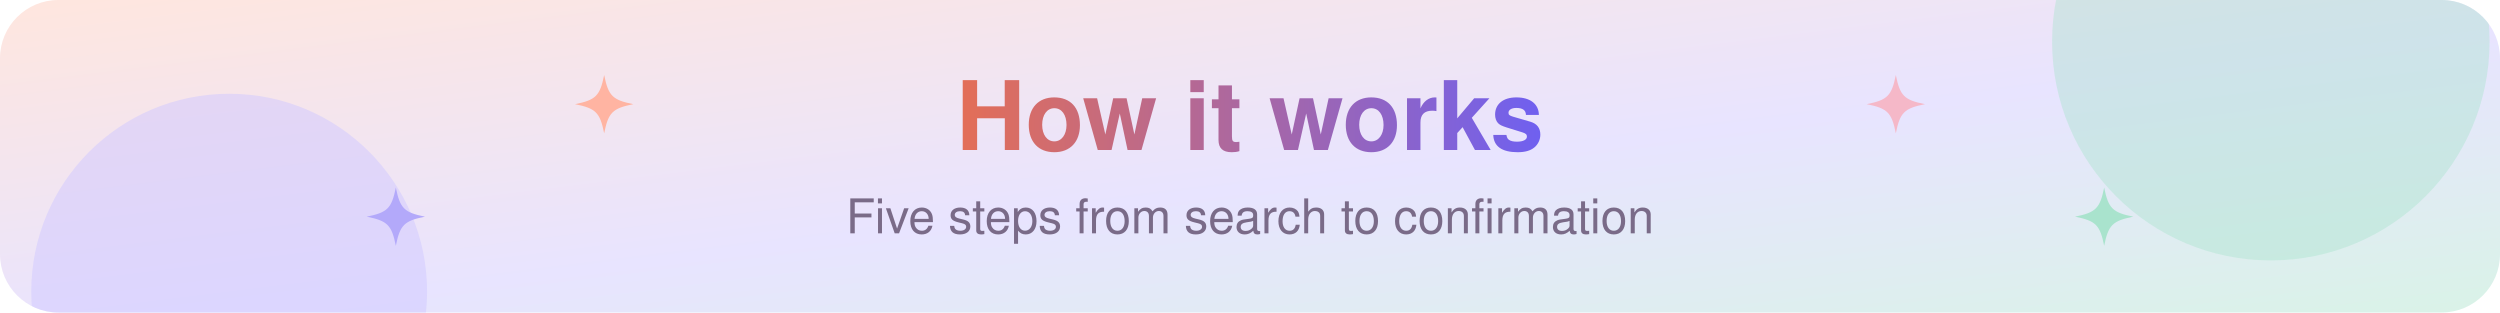
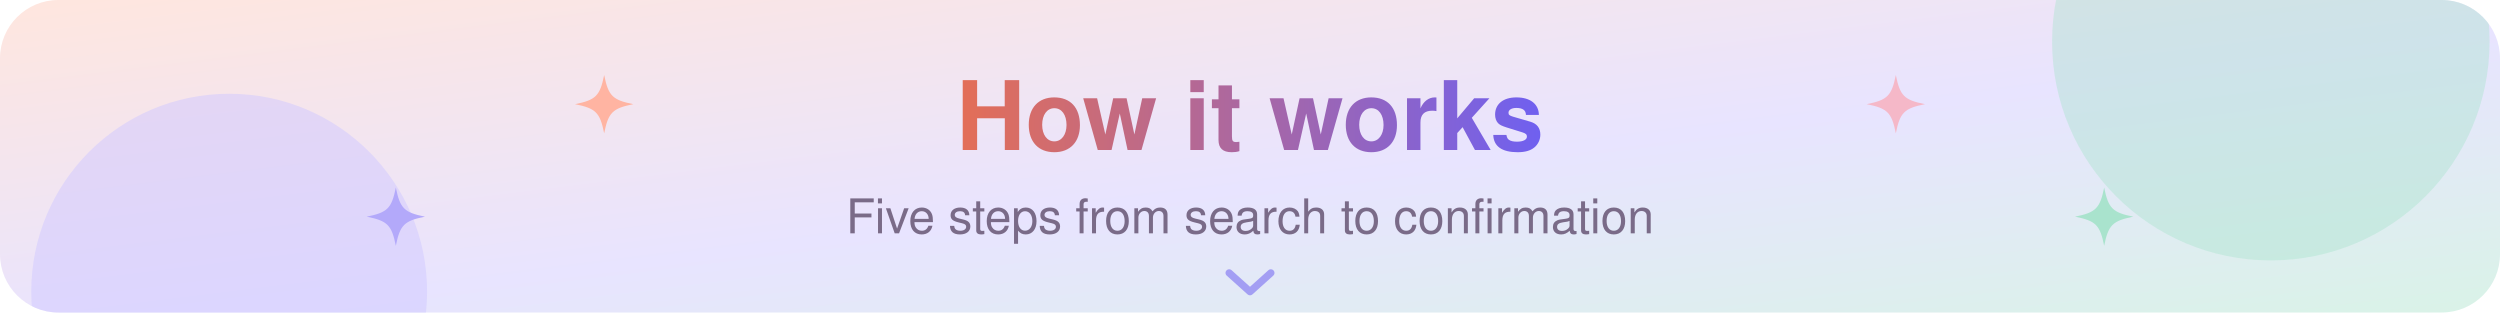
<svg xmlns="http://www.w3.org/2000/svg" viewBox="0 0 1200 150" width="1200" height="150" role="img" aria-label="How it works">
  <defs>
    <linearGradient id="bg" x1="0" y1="0" x2="1" y2="1">
      <stop offset="0" stop-color="#FFE6DE" />
      <stop offset=".55" stop-color="#E8E4FF" />
      <stop offset="1" stop-color="#D9F3E7" />
    </linearGradient>
    <linearGradient id="t" x1="0" y1="0" x2="1" y2="0">
      <stop offset="0" stop-color="#E36E57" />
      <stop offset="1" stop-color="#6F60F0" />
    </linearGradient>
    <clipPath id="c">
      <rect width="1200" height="150" rx="28" />
    </clipPath>
    <path id="s" d="M0-14C2-4 4-2 14 0 4 2 2 4 0 14-2 4-4 2-14 0-4-2-2-4 0-14Z" />
    <path id="pin" d="M0 0C-5-9-22-20-22-37a22 22 0 0 1 44 0C22-20 5-9 0 0Z" />
  </defs>
  <style>
.blob{animation:drift 11s ease-in-out infinite alternate}.b2{animation-duration:14s;animation-direction:alternate-reverse}.b3{animation-duration:17s}
.bob{animation:bob 3.4s ease-in-out infinite}.d1{animation-delay:-.9s}.d2{animation-delay:-1.8s}.d3{animation-delay:-2.6s}
.walk{stroke-dasharray:3 15;animation:walk 3s linear infinite}
.tw{animation:tw 3.2s ease-in-out infinite}.t2{animation-delay:-1s}.t3{animation-delay:-2s}
.rise{animation:rise .9s ease-out both}.r2{animation-delay:.2s}
@keyframes drift{to{transform:translate(40px,-20px) scale(1.12)}}
@keyframes bob{0%,100%{transform:translateY(0)}50%{transform:translateY(-10px)}}
@keyframes walk{to{stroke-dashoffset:-54}}
@keyframes tw{0%,100%{opacity:.35}50%{opacity:1}}
@keyframes rise{from{opacity:0;transform:translateY(16px)}}
@media (prefers-reduced-motion:reduce){*{animation:none!important}}
</style>
  <g clip-path="url(#c)">
    <rect width="1200" height="150" fill="url(#bg)" />
    <circle class="blob" cx="110" cy="140" r="95" fill="#CFC8FF" opacity=".5" />
    <circle class="blob b2" cx="1090" cy="20" r="105" fill="#A9E3CD" opacity=".42" />
    <use class="tw" href="#s" x="290" y="50" fill="#FFB4A2" />
    <use class="tw t2" href="#s" x="190" y="104" fill="#B3A9FA" />
    <use class="tw t3" href="#s" x="910" y="50" fill="#F5B8C8" />
    <use class="tw" href="#s" x="1010" y="104" fill="#A9E3CD" />
    <g font-family="-apple-system,BlinkMacSystemFont,'Segoe UI',Helvetica,Arial,sans-serif" text-anchor="middle">
      <text x="600" y="72.0" font-size="46" font-weight="800" fill="url(#t)">How it works</text>
      <text x="600" y="112.0" font-size="23" fill="#7A6B88">Five steps from search to confirmation</text>
    </g>
+     <g transform="translate(600 136)">
+       <g class="bob">
+         <path d="M-10-5l10 9 10-9" fill="none" stroke="#6F60F0" stroke-opacity=".55" stroke-width="3.5" stroke-linecap="round" stroke-linejoin="round" />
+       </g>
+     </g>
  </g>
</svg>
